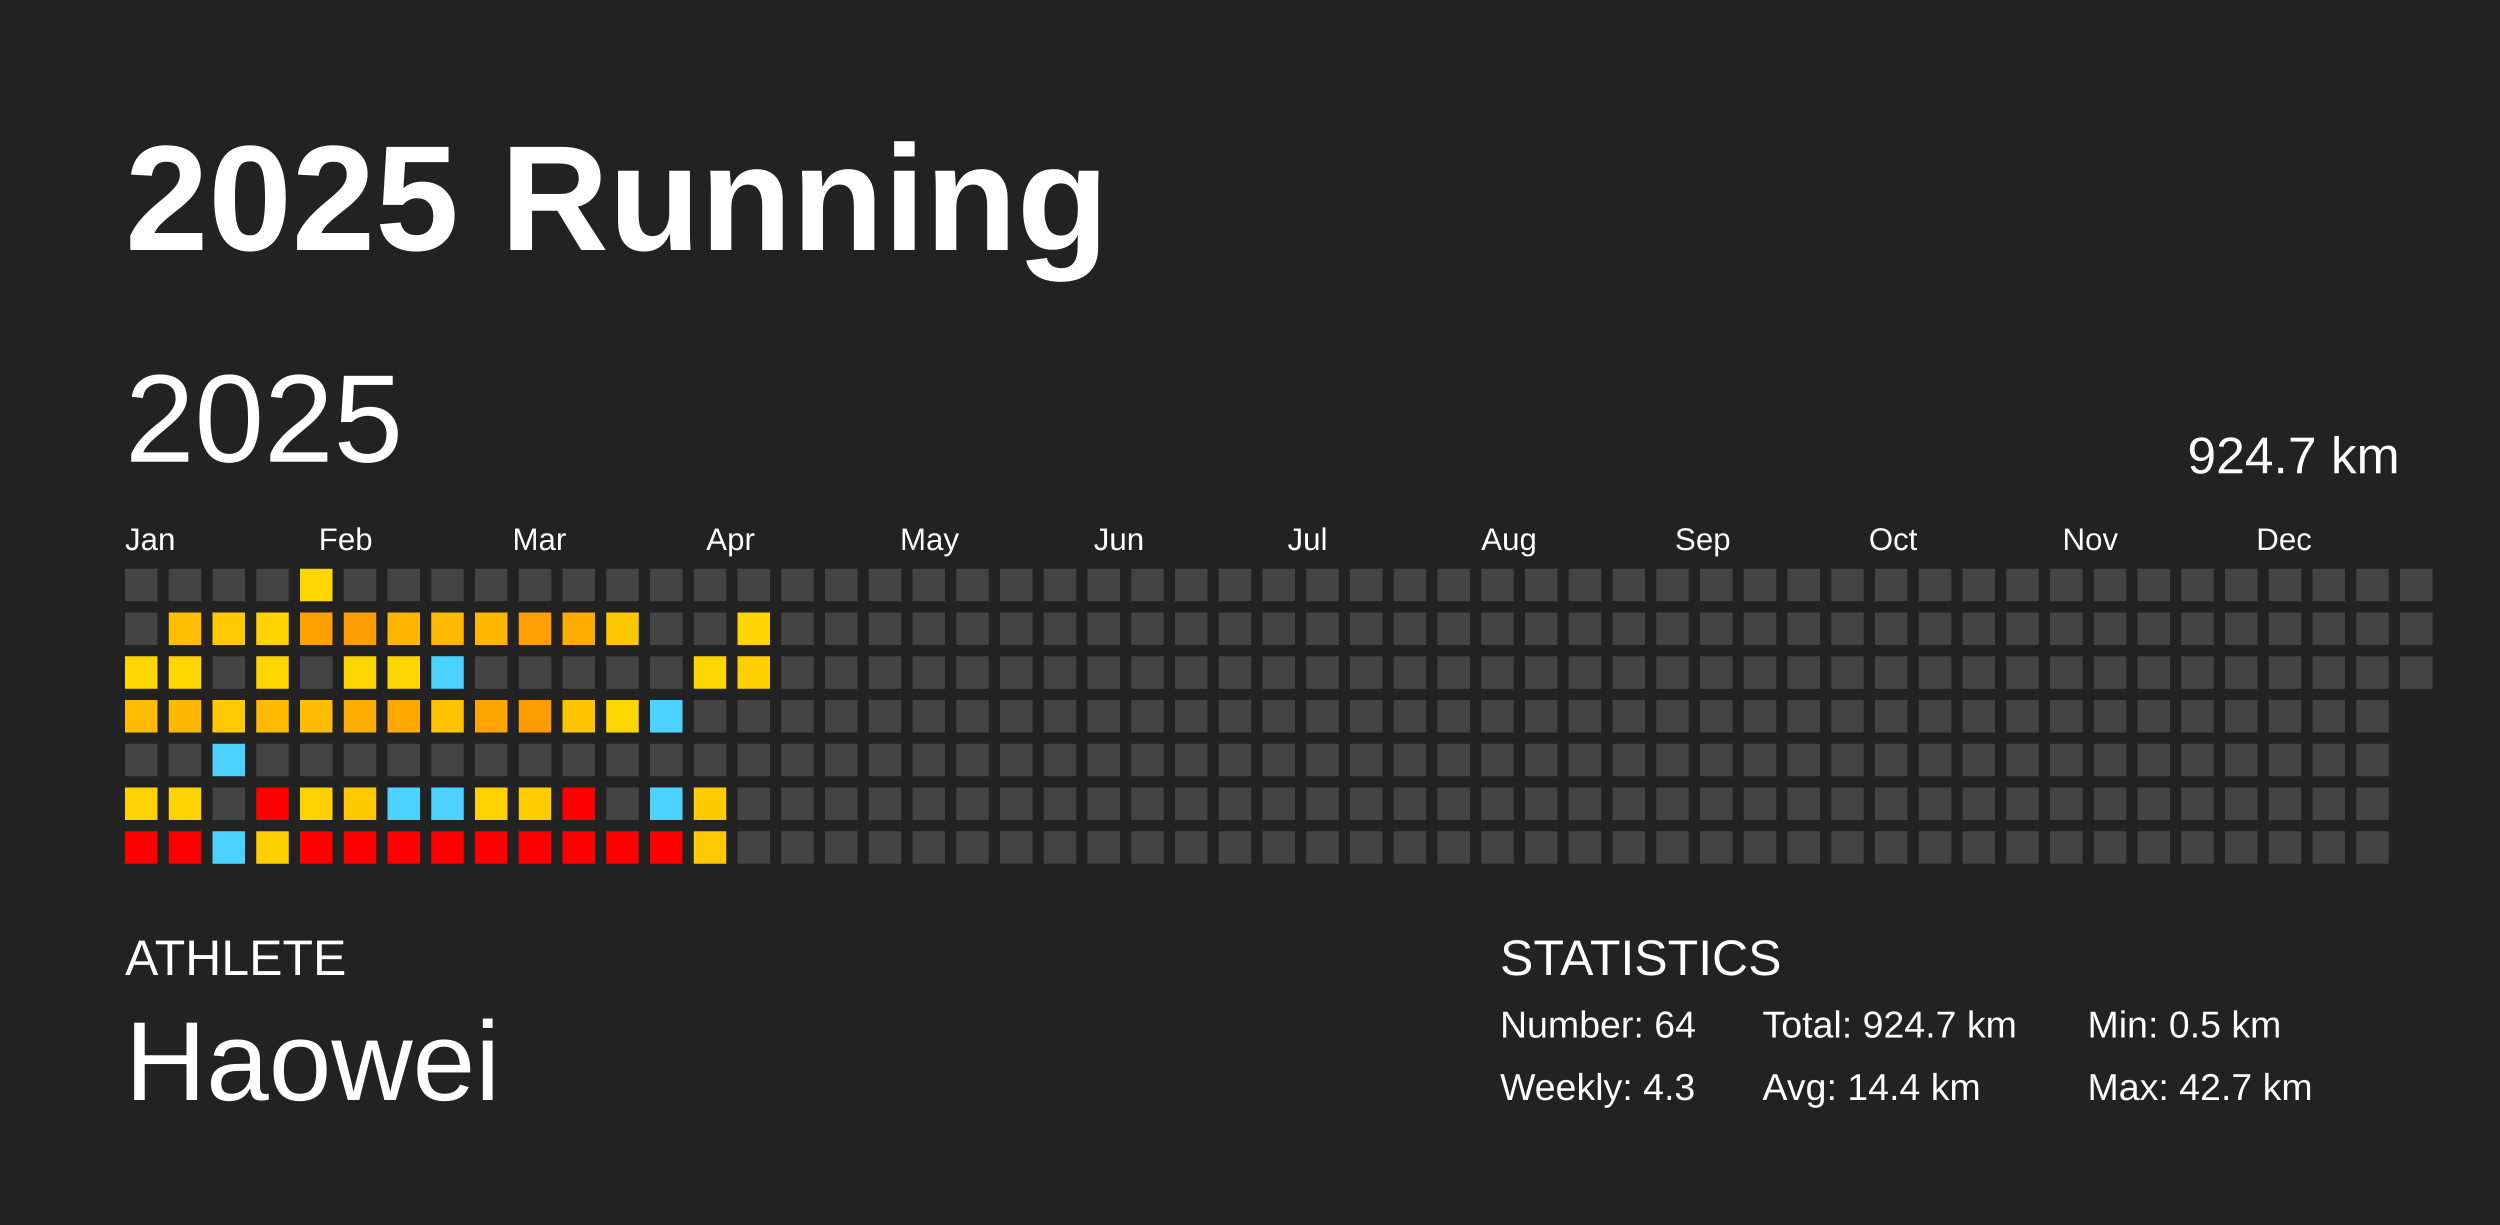
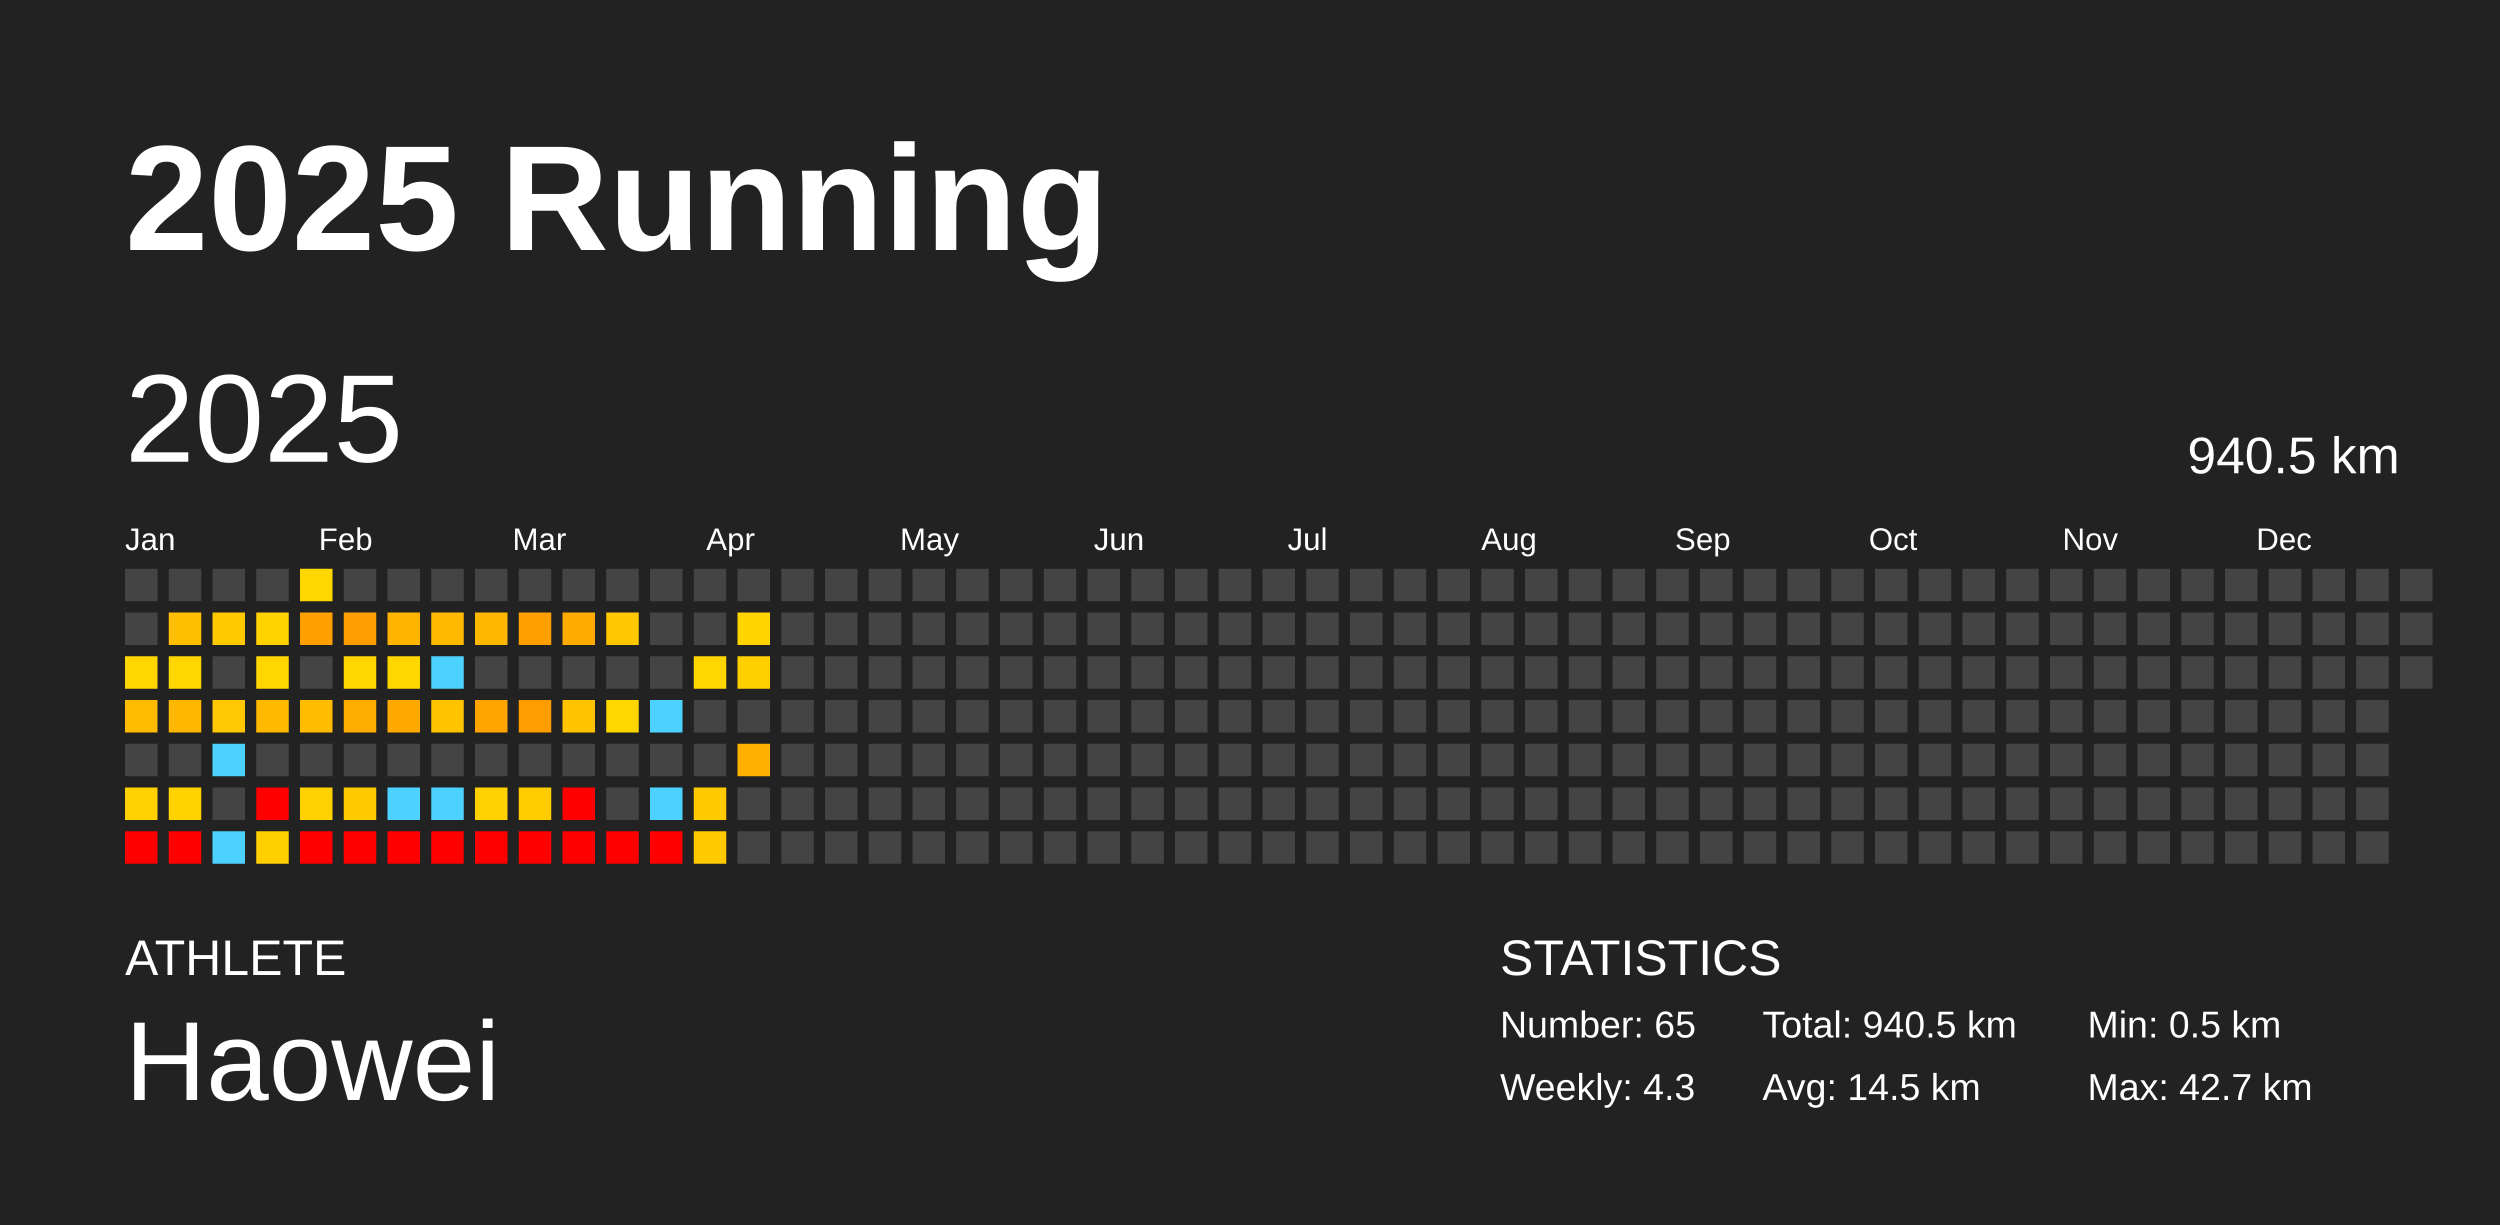
<svg xmlns="http://www.w3.org/2000/svg" baseProfile="full" height="98mm" version="1.1" viewBox="0,0,200,98" width="200mm">
  <defs />
  <rect fill="#222222" height="98" width="200" x="0" y="0" />
  <text fill="#FFFFFF" style="font-size:12px; font-family:Arial; font-weight:bold;" x="10" y="20">2025 Running</text>
  <text fill="#FFFFFF" style="font-size:4px; font-family:Arial" x="10" y="78">ATHLETE</text>
  <text fill="#FFFFFF" style="font-size:9px; font-family:Arial" x="10" y="88">Haowei</text>
  <text fill="#FFFFFF" style="font-size:4px; font-family:Arial" x="120" y="78">STATISTICS</text>
-   <text fill="#FFFFFF" style="font-size:3px; font-family:Arial" x="120" y="83">Number: 64</text>
+   <text fill="#FFFFFF" style="font-size:3px; font-family:Arial" x="120" y="83">Number: 65</text>
  <text fill="#FFFFFF" style="font-size:3px; font-family:Arial" x="120" y="88">Weekly: 4.3</text>
-   <text fill="#FFFFFF" style="font-size:3px; font-family:Arial" x="141" y="83">Total: 924.7 km</text>
-   <text fill="#FFFFFF" style="font-size:3px; font-family:Arial" x="141" y="88">Avg: 14.4 km</text>
+   <text fill="#FFFFFF" style="font-size:3px; font-family:Arial" x="141" y="83">Total: 940.5 km</text>
+   <text fill="#FFFFFF" style="font-size:3px; font-family:Arial" x="141" y="88">Avg: 14.5 km</text>
  <text fill="#FFFFFF" style="font-size:3px; font-family:Arial" x="167" y="83">Min: 0.5 km</text>
  <text fill="#FFFFFF" style="font-size:3px; font-family:Arial" x="167" y="88">Max: 42.7 km</text>
  <text dominant-baseline="hanging" fill="#FFFFFF" style="font-size:10.0px; font-family:Arial;" x="10" y="30">2025</text>
-   <text dominant-baseline="hanging" fill="#FFFFFF" style="font-size:4.125px; font-family:Arial;" x="175" y="35">924.7 km</text>
+   <text dominant-baseline="hanging" fill="#FFFFFF" style="font-size:4.125px; font-family:Arial;" x="175" y="35">940.5 km</text>
  <text fill="#FFFFFF" style="font-size:2.5px; font-family:Arial" x="10.0" y="44">Jan</text>
  <text fill="#FFFFFF" style="font-size:2.5px; font-family:Arial" x="25.5" y="44">Feb</text>
  <text fill="#FFFFFF" style="font-size:2.5px; font-family:Arial" x="41.0" y="44">Mar</text>
  <text fill="#FFFFFF" style="font-size:2.5px; font-family:Arial" x="56.5" y="44">Apr</text>
  <text fill="#FFFFFF" style="font-size:2.5px; font-family:Arial" x="72.0" y="44">May</text>
  <text fill="#FFFFFF" style="font-size:2.5px; font-family:Arial" x="87.5" y="44">Jun</text>
  <text fill="#FFFFFF" style="font-size:2.5px; font-family:Arial" x="103.0" y="44">Jul</text>
  <text fill="#FFFFFF" style="font-size:2.5px; font-family:Arial" x="118.5" y="44">Aug</text>
  <text fill="#FFFFFF" style="font-size:2.5px; font-family:Arial" x="134.0" y="44">Sep</text>
  <text fill="#FFFFFF" style="font-size:2.5px; font-family:Arial" x="149.5" y="44">Oct</text>
  <text fill="#FFFFFF" style="font-size:2.5px; font-family:Arial" x="165.0" y="44">Nov</text>
  <text fill="#FFFFFF" style="font-size:2.5px; font-family:Arial" x="180.5" y="44">Dec</text>
  <rect fill="#444444" height="2.6" width="2.6" x="10.0" y="45.5" />
  <rect fill="#444444" height="2.6" width="2.6" x="10.0" y="49.0" />
  <rect fill="#ffd700" height="2.6" width="2.6" x="10.0" y="52.5" />
  <rect fill="#ffbb00" height="2.6" width="2.6" x="10.0" y="56.0" />
  <rect fill="#444444" height="2.6" width="2.6" x="10.0" y="59.5" />
  <rect fill="#ffd100" height="2.6" width="2.6" x="10.0" y="63.0" />
  <rect fill="red" height="2.6" width="2.6" x="10.0" y="66.5" />
  <rect fill="#444444" height="2.6" width="2.6" x="13.5" y="45.5" />
  <rect fill="#ffbf00" height="2.6" width="2.6" x="13.5" y="49.0" />
  <rect fill="#ffd700" height="2.6" width="2.6" x="13.5" y="52.5" />
  <rect fill="#ffb700" height="2.6" width="2.6" x="13.5" y="56.0" />
  <rect fill="#444444" height="2.6" width="2.6" x="13.5" y="59.5" />
  <rect fill="#ffd200" height="2.6" width="2.6" x="13.5" y="63.0" />
  <rect fill="red" height="2.6" width="2.6" x="13.5" y="66.5" />
  <rect fill="#444444" height="2.6" width="2.6" x="17.0" y="45.5" />
  <rect fill="#ffc900" height="2.6" width="2.6" x="17.0" y="49.0" />
  <rect fill="#444444" height="2.6" width="2.6" x="17.0" y="52.5" />
  <rect fill="#ffc800" height="2.6" width="2.6" x="17.0" y="56.0" />
  <rect fill="#4dd2ff" height="2.6" width="2.6" x="17.0" y="59.5" />
  <rect fill="#444444" height="2.6" width="2.6" x="17.0" y="63.0" />
  <rect fill="#4dd2ff" height="2.6" width="2.6" x="17.0" y="66.5" />
  <rect fill="#444444" height="2.6" width="2.6" x="20.5" y="45.5" />
  <rect fill="#ffd200" height="2.6" width="2.6" x="20.5" y="49.0" />
  <rect fill="#ffd700" height="2.6" width="2.6" x="20.5" y="52.5" />
  <rect fill="#ffba00" height="2.6" width="2.6" x="20.5" y="56.0" />
  <rect fill="#444444" height="2.6" width="2.6" x="20.5" y="59.5" />
  <rect fill="red" height="2.6" width="2.6" x="20.5" y="63.0" />
  <rect fill="#ffcf00" height="2.6" width="2.6" x="20.5" y="66.5" />
  <rect fill="#ffd700" height="2.6" width="2.6" x="24.0" y="45.5" />
  <rect fill="#ff9f00" height="2.6" width="2.6" x="24.0" y="49.0" />
  <rect fill="#444444" height="2.6" width="2.6" x="24.0" y="52.5" />
  <rect fill="#ffbc00" height="2.6" width="2.6" x="24.0" y="56.0" />
  <rect fill="#444444" height="2.6" width="2.6" x="24.0" y="59.5" />
  <rect fill="#ffd100" height="2.6" width="2.6" x="24.0" y="63.0" />
  <rect fill="red" height="2.6" width="2.6" x="24.0" y="66.5" />
  <rect fill="#444444" height="2.6" width="2.6" x="27.5" y="45.5" />
  <rect fill="#ff9e00" height="2.6" width="2.6" x="27.5" y="49.0" />
  <rect fill="#ffd700" height="2.6" width="2.6" x="27.5" y="52.5" />
  <rect fill="#ffad00" height="2.6" width="2.6" x="27.5" y="56.0" />
  <rect fill="#444444" height="2.6" width="2.6" x="27.5" y="59.5" />
  <rect fill="#ffca00" height="2.6" width="2.6" x="27.5" y="63.0" />
  <rect fill="red" height="2.6" width="2.6" x="27.5" y="66.5" />
  <rect fill="#444444" height="2.6" width="2.6" x="31.0" y="45.5" />
  <rect fill="#ffb500" height="2.6" width="2.6" x="31.0" y="49.0" />
  <rect fill="#ffd700" height="2.6" width="2.6" x="31.0" y="52.5" />
  <rect fill="#ffa800" height="2.6" width="2.6" x="31.0" y="56.0" />
  <rect fill="#444444" height="2.6" width="2.6" x="31.0" y="59.5" />
  <rect fill="#4dd2ff" height="2.6" width="2.6" x="31.0" y="63.0" />
  <rect fill="red" height="2.6" width="2.6" x="31.0" y="66.5" />
  <rect fill="#444444" height="2.6" width="2.6" x="34.5" y="45.5" />
  <rect fill="#ffba00" height="2.6" width="2.6" x="34.5" y="49.0" />
  <rect fill="#4dd2ff" height="2.6" width="2.6" x="34.5" y="52.5" />
  <rect fill="#ffc300" height="2.6" width="2.6" x="34.5" y="56.0" />
  <rect fill="#444444" height="2.6" width="2.6" x="34.5" y="59.5" />
  <rect fill="#4dd2ff" height="2.6" width="2.6" x="34.5" y="63.0" />
  <rect fill="red" height="2.6" width="2.6" x="34.5" y="66.5" />
  <rect fill="#444444" height="2.6" width="2.6" x="38.0" y="45.5" />
  <rect fill="#ffb700" height="2.6" width="2.6" x="38.0" y="49.0" />
  <rect fill="#444444" height="2.6" width="2.6" x="38.0" y="52.5" />
  <rect fill="#ffa400" height="2.6" width="2.6" x="38.0" y="56.0" />
  <rect fill="#444444" height="2.6" width="2.6" x="38.0" y="59.5" />
  <rect fill="#ffd100" height="2.6" width="2.6" x="38.0" y="63.0" />
  <rect fill="red" height="2.6" width="2.6" x="38.0" y="66.5" />
  <rect fill="#444444" height="2.6" width="2.6" x="41.5" y="45.5" />
  <rect fill="#ffa000" height="2.6" width="2.6" x="41.5" y="49.0" />
  <rect fill="#444444" height="2.6" width="2.6" x="41.5" y="52.5" />
  <rect fill="#ff9c00" height="2.6" width="2.6" x="41.5" y="56.0" />
  <rect fill="#444444" height="2.6" width="2.6" x="41.5" y="59.5" />
  <rect fill="#ffcc00" height="2.6" width="2.6" x="41.5" y="63.0" />
  <rect fill="red" height="2.6" width="2.6" x="41.5" y="66.5" />
  <rect fill="#444444" height="2.6" width="2.6" x="45.0" y="45.5" />
  <rect fill="#ffab00" height="2.6" width="2.6" x="45.0" y="49.0" />
  <rect fill="#444444" height="2.6" width="2.6" x="45.0" y="52.5" />
  <rect fill="#ffc300" height="2.6" width="2.6" x="45.0" y="56.0" />
  <rect fill="#444444" height="2.6" width="2.6" x="45.0" y="59.5" />
  <rect fill="red" height="2.6" width="2.6" x="45.0" y="63.0" />
  <rect fill="red" height="2.6" width="2.6" x="45.0" y="66.5" />
  <rect fill="#444444" height="2.6" width="2.6" x="48.5" y="45.5" />
  <rect fill="#ffc700" height="2.6" width="2.6" x="48.5" y="49.0" />
  <rect fill="#444444" height="2.6" width="2.6" x="48.5" y="52.5" />
  <rect fill="#ffd700" height="2.6" width="2.6" x="48.5" y="56.0" />
  <rect fill="#444444" height="2.6" width="2.6" x="48.5" y="59.5" />
  <rect fill="#444444" height="2.6" width="2.6" x="48.5" y="63.0" />
  <rect fill="red" height="2.6" width="2.6" x="48.5" y="66.5" />
  <rect fill="#444444" height="2.6" width="2.6" x="52.0" y="45.5" />
  <rect fill="#444444" height="2.6" width="2.6" x="52.0" y="49.0" />
  <rect fill="#444444" height="2.6" width="2.6" x="52.0" y="52.5" />
  <rect fill="#4dd2ff" height="2.6" width="2.6" x="52.0" y="56.0" />
  <rect fill="#444444" height="2.6" width="2.6" x="52.0" y="59.5" />
  <rect fill="#4dd2ff" height="2.6" width="2.6" x="52.0" y="63.0" />
  <rect fill="red" height="2.6" width="2.6" x="52.0" y="66.5" />
  <rect fill="#444444" height="2.6" width="2.6" x="55.5" y="45.5" />
  <rect fill="#444444" height="2.6" width="2.6" x="55.5" y="49.0" />
  <rect fill="#ffd700" height="2.6" width="2.6" x="55.5" y="52.5" />
  <rect fill="#444444" height="2.6" width="2.6" x="55.5" y="56.0" />
  <rect fill="#444444" height="2.6" width="2.6" x="55.5" y="59.5" />
  <rect fill="#ffcb00" height="2.6" width="2.6" x="55.5" y="63.0" />
  <rect fill="#ffc900" height="2.6" width="2.6" x="55.5" y="66.5" />
  <rect fill="#444444" height="2.6" width="2.6" x="59.0" y="45.5" />
  <rect fill="#ffd400" height="2.6" width="2.6" x="59.0" y="49.0" />
  <rect fill="#ffcf00" height="2.6" width="2.6" x="59.0" y="52.5" />
  <rect fill="#444444" height="2.6" width="2.6" x="59.0" y="56.0" />
-   <rect fill="#444444" height="2.6" width="2.6" x="59.0" y="59.5" />
+   <rect fill="#ffb000" height="2.6" width="2.6" x="59.0" y="59.5" />
  <rect fill="#444444" height="2.6" width="2.6" x="59.0" y="63.0" />
  <rect fill="#444444" height="2.6" width="2.6" x="59.0" y="66.5" />
  <rect fill="#444444" height="2.6" width="2.6" x="62.5" y="45.5" />
  <rect fill="#444444" height="2.6" width="2.6" x="62.5" y="49.0" />
  <rect fill="#444444" height="2.6" width="2.6" x="62.5" y="52.5" />
  <rect fill="#444444" height="2.6" width="2.6" x="62.5" y="56.0" />
  <rect fill="#444444" height="2.6" width="2.6" x="62.5" y="59.5" />
  <rect fill="#444444" height="2.6" width="2.6" x="62.5" y="63.0" />
  <rect fill="#444444" height="2.6" width="2.6" x="62.5" y="66.5" />
  <rect fill="#444444" height="2.6" width="2.6" x="66.0" y="45.5" />
  <rect fill="#444444" height="2.6" width="2.6" x="66.0" y="49.0" />
  <rect fill="#444444" height="2.6" width="2.6" x="66.0" y="52.5" />
  <rect fill="#444444" height="2.6" width="2.6" x="66.0" y="56.0" />
  <rect fill="#444444" height="2.6" width="2.6" x="66.0" y="59.5" />
  <rect fill="#444444" height="2.6" width="2.6" x="66.0" y="63.0" />
  <rect fill="#444444" height="2.6" width="2.6" x="66.0" y="66.5" />
  <rect fill="#444444" height="2.6" width="2.6" x="69.5" y="45.5" />
  <rect fill="#444444" height="2.6" width="2.6" x="69.5" y="49.0" />
  <rect fill="#444444" height="2.6" width="2.6" x="69.5" y="52.5" />
  <rect fill="#444444" height="2.6" width="2.6" x="69.5" y="56.0" />
  <rect fill="#444444" height="2.6" width="2.6" x="69.5" y="59.5" />
  <rect fill="#444444" height="2.6" width="2.6" x="69.5" y="63.0" />
  <rect fill="#444444" height="2.6" width="2.6" x="69.5" y="66.5" />
  <rect fill="#444444" height="2.6" width="2.6" x="73.0" y="45.5" />
  <rect fill="#444444" height="2.6" width="2.6" x="73.0" y="49.0" />
  <rect fill="#444444" height="2.6" width="2.6" x="73.0" y="52.5" />
  <rect fill="#444444" height="2.6" width="2.6" x="73.0" y="56.0" />
  <rect fill="#444444" height="2.6" width="2.6" x="73.0" y="59.5" />
  <rect fill="#444444" height="2.6" width="2.6" x="73.0" y="63.0" />
  <rect fill="#444444" height="2.6" width="2.6" x="73.0" y="66.5" />
  <rect fill="#444444" height="2.6" width="2.6" x="76.5" y="45.5" />
  <rect fill="#444444" height="2.6" width="2.6" x="76.5" y="49.0" />
  <rect fill="#444444" height="2.6" width="2.6" x="76.5" y="52.5" />
  <rect fill="#444444" height="2.6" width="2.6" x="76.5" y="56.0" />
  <rect fill="#444444" height="2.6" width="2.6" x="76.5" y="59.5" />
  <rect fill="#444444" height="2.6" width="2.6" x="76.5" y="63.0" />
  <rect fill="#444444" height="2.6" width="2.6" x="76.5" y="66.5" />
  <rect fill="#444444" height="2.6" width="2.6" x="80.0" y="45.5" />
  <rect fill="#444444" height="2.6" width="2.6" x="80.0" y="49.0" />
  <rect fill="#444444" height="2.6" width="2.6" x="80.0" y="52.5" />
  <rect fill="#444444" height="2.6" width="2.6" x="80.0" y="56.0" />
  <rect fill="#444444" height="2.6" width="2.6" x="80.0" y="59.5" />
  <rect fill="#444444" height="2.6" width="2.6" x="80.0" y="63.0" />
  <rect fill="#444444" height="2.6" width="2.6" x="80.0" y="66.5" />
  <rect fill="#444444" height="2.6" width="2.6" x="83.5" y="45.5" />
  <rect fill="#444444" height="2.6" width="2.6" x="83.5" y="49.0" />
  <rect fill="#444444" height="2.6" width="2.6" x="83.5" y="52.5" />
  <rect fill="#444444" height="2.6" width="2.6" x="83.5" y="56.0" />
  <rect fill="#444444" height="2.6" width="2.6" x="83.5" y="59.5" />
  <rect fill="#444444" height="2.6" width="2.6" x="83.5" y="63.0" />
  <rect fill="#444444" height="2.6" width="2.6" x="83.5" y="66.5" />
  <rect fill="#444444" height="2.6" width="2.6" x="87.0" y="45.5" />
  <rect fill="#444444" height="2.6" width="2.6" x="87.0" y="49.0" />
  <rect fill="#444444" height="2.6" width="2.6" x="87.0" y="52.5" />
  <rect fill="#444444" height="2.6" width="2.6" x="87.0" y="56.0" />
  <rect fill="#444444" height="2.6" width="2.6" x="87.0" y="59.5" />
  <rect fill="#444444" height="2.6" width="2.6" x="87.0" y="63.0" />
  <rect fill="#444444" height="2.6" width="2.6" x="87.0" y="66.5" />
  <rect fill="#444444" height="2.6" width="2.6" x="90.5" y="45.5" />
  <rect fill="#444444" height="2.6" width="2.6" x="90.5" y="49.0" />
  <rect fill="#444444" height="2.6" width="2.6" x="90.5" y="52.5" />
  <rect fill="#444444" height="2.6" width="2.6" x="90.5" y="56.0" />
  <rect fill="#444444" height="2.6" width="2.6" x="90.5" y="59.5" />
  <rect fill="#444444" height="2.6" width="2.6" x="90.5" y="63.0" />
  <rect fill="#444444" height="2.6" width="2.6" x="90.5" y="66.5" />
  <rect fill="#444444" height="2.6" width="2.6" x="94.0" y="45.5" />
  <rect fill="#444444" height="2.6" width="2.6" x="94.0" y="49.0" />
  <rect fill="#444444" height="2.6" width="2.6" x="94.0" y="52.5" />
  <rect fill="#444444" height="2.6" width="2.6" x="94.0" y="56.0" />
  <rect fill="#444444" height="2.6" width="2.6" x="94.0" y="59.5" />
  <rect fill="#444444" height="2.6" width="2.6" x="94.0" y="63.0" />
  <rect fill="#444444" height="2.6" width="2.6" x="94.0" y="66.5" />
  <rect fill="#444444" height="2.6" width="2.6" x="97.5" y="45.5" />
  <rect fill="#444444" height="2.6" width="2.6" x="97.5" y="49.0" />
  <rect fill="#444444" height="2.6" width="2.6" x="97.5" y="52.5" />
  <rect fill="#444444" height="2.6" width="2.6" x="97.5" y="56.0" />
  <rect fill="#444444" height="2.6" width="2.6" x="97.5" y="59.5" />
  <rect fill="#444444" height="2.6" width="2.6" x="97.5" y="63.0" />
  <rect fill="#444444" height="2.6" width="2.6" x="97.5" y="66.5" />
  <rect fill="#444444" height="2.6" width="2.6" x="101.0" y="45.5" />
  <rect fill="#444444" height="2.6" width="2.6" x="101.0" y="49.0" />
  <rect fill="#444444" height="2.6" width="2.6" x="101.0" y="52.5" />
  <rect fill="#444444" height="2.6" width="2.6" x="101.0" y="56.0" />
  <rect fill="#444444" height="2.6" width="2.6" x="101.0" y="59.5" />
  <rect fill="#444444" height="2.6" width="2.6" x="101.0" y="63.0" />
  <rect fill="#444444" height="2.6" width="2.6" x="101.0" y="66.5" />
  <rect fill="#444444" height="2.6" width="2.6" x="104.5" y="45.5" />
  <rect fill="#444444" height="2.6" width="2.6" x="104.5" y="49.0" />
  <rect fill="#444444" height="2.6" width="2.6" x="104.5" y="52.5" />
  <rect fill="#444444" height="2.6" width="2.6" x="104.5" y="56.0" />
  <rect fill="#444444" height="2.6" width="2.6" x="104.5" y="59.5" />
  <rect fill="#444444" height="2.6" width="2.6" x="104.5" y="63.0" />
  <rect fill="#444444" height="2.6" width="2.6" x="104.5" y="66.5" />
  <rect fill="#444444" height="2.6" width="2.6" x="108.0" y="45.5" />
  <rect fill="#444444" height="2.6" width="2.6" x="108.0" y="49.0" />
  <rect fill="#444444" height="2.6" width="2.6" x="108.0" y="52.5" />
  <rect fill="#444444" height="2.6" width="2.6" x="108.0" y="56.0" />
  <rect fill="#444444" height="2.6" width="2.6" x="108.0" y="59.5" />
  <rect fill="#444444" height="2.6" width="2.6" x="108.0" y="63.0" />
  <rect fill="#444444" height="2.6" width="2.6" x="108.0" y="66.5" />
  <rect fill="#444444" height="2.6" width="2.6" x="111.5" y="45.5" />
  <rect fill="#444444" height="2.6" width="2.6" x="111.5" y="49.0" />
  <rect fill="#444444" height="2.6" width="2.6" x="111.5" y="52.5" />
  <rect fill="#444444" height="2.6" width="2.6" x="111.5" y="56.0" />
  <rect fill="#444444" height="2.6" width="2.6" x="111.5" y="59.5" />
  <rect fill="#444444" height="2.6" width="2.6" x="111.5" y="63.0" />
  <rect fill="#444444" height="2.6" width="2.6" x="111.5" y="66.5" />
  <rect fill="#444444" height="2.6" width="2.6" x="115.0" y="45.5" />
  <rect fill="#444444" height="2.6" width="2.6" x="115.0" y="49.0" />
  <rect fill="#444444" height="2.6" width="2.6" x="115.0" y="52.5" />
  <rect fill="#444444" height="2.6" width="2.6" x="115.0" y="56.0" />
  <rect fill="#444444" height="2.6" width="2.6" x="115.0" y="59.5" />
  <rect fill="#444444" height="2.6" width="2.6" x="115.0" y="63.0" />
  <rect fill="#444444" height="2.6" width="2.6" x="115.0" y="66.5" />
  <rect fill="#444444" height="2.6" width="2.6" x="118.5" y="45.5" />
  <rect fill="#444444" height="2.6" width="2.6" x="118.5" y="49.0" />
  <rect fill="#444444" height="2.6" width="2.6" x="118.5" y="52.5" />
  <rect fill="#444444" height="2.6" width="2.6" x="118.5" y="56.0" />
  <rect fill="#444444" height="2.6" width="2.6" x="118.5" y="59.5" />
  <rect fill="#444444" height="2.6" width="2.6" x="118.5" y="63.0" />
  <rect fill="#444444" height="2.6" width="2.6" x="118.5" y="66.5" />
  <rect fill="#444444" height="2.6" width="2.6" x="122.0" y="45.5" />
  <rect fill="#444444" height="2.6" width="2.6" x="122.0" y="49.0" />
  <rect fill="#444444" height="2.6" width="2.6" x="122.0" y="52.5" />
  <rect fill="#444444" height="2.6" width="2.6" x="122.0" y="56.0" />
  <rect fill="#444444" height="2.6" width="2.6" x="122.0" y="59.5" />
  <rect fill="#444444" height="2.6" width="2.6" x="122.0" y="63.0" />
  <rect fill="#444444" height="2.6" width="2.6" x="122.0" y="66.5" />
  <rect fill="#444444" height="2.6" width="2.6" x="125.5" y="45.5" />
  <rect fill="#444444" height="2.6" width="2.6" x="125.5" y="49.0" />
  <rect fill="#444444" height="2.6" width="2.6" x="125.5" y="52.5" />
  <rect fill="#444444" height="2.6" width="2.6" x="125.5" y="56.0" />
  <rect fill="#444444" height="2.6" width="2.6" x="125.5" y="59.5" />
  <rect fill="#444444" height="2.6" width="2.6" x="125.5" y="63.0" />
  <rect fill="#444444" height="2.6" width="2.6" x="125.5" y="66.5" />
  <rect fill="#444444" height="2.6" width="2.6" x="129.0" y="45.5" />
  <rect fill="#444444" height="2.6" width="2.6" x="129.0" y="49.0" />
  <rect fill="#444444" height="2.6" width="2.6" x="129.0" y="52.5" />
  <rect fill="#444444" height="2.6" width="2.6" x="129.0" y="56.0" />
  <rect fill="#444444" height="2.6" width="2.6" x="129.0" y="59.5" />
  <rect fill="#444444" height="2.6" width="2.6" x="129.0" y="63.0" />
  <rect fill="#444444" height="2.6" width="2.6" x="129.0" y="66.5" />
  <rect fill="#444444" height="2.6" width="2.6" x="132.5" y="45.5" />
  <rect fill="#444444" height="2.6" width="2.6" x="132.5" y="49.0" />
  <rect fill="#444444" height="2.6" width="2.6" x="132.5" y="52.5" />
  <rect fill="#444444" height="2.6" width="2.6" x="132.5" y="56.0" />
  <rect fill="#444444" height="2.6" width="2.6" x="132.5" y="59.5" />
  <rect fill="#444444" height="2.6" width="2.6" x="132.5" y="63.0" />
  <rect fill="#444444" height="2.6" width="2.6" x="132.5" y="66.5" />
  <rect fill="#444444" height="2.6" width="2.6" x="136.0" y="45.5" />
  <rect fill="#444444" height="2.6" width="2.6" x="136.0" y="49.0" />
  <rect fill="#444444" height="2.6" width="2.6" x="136.0" y="52.5" />
  <rect fill="#444444" height="2.6" width="2.6" x="136.0" y="56.0" />
  <rect fill="#444444" height="2.6" width="2.6" x="136.0" y="59.5" />
  <rect fill="#444444" height="2.6" width="2.6" x="136.0" y="63.0" />
  <rect fill="#444444" height="2.6" width="2.6" x="136.0" y="66.5" />
  <rect fill="#444444" height="2.6" width="2.6" x="139.5" y="45.5" />
  <rect fill="#444444" height="2.6" width="2.6" x="139.5" y="49.0" />
  <rect fill="#444444" height="2.6" width="2.6" x="139.5" y="52.5" />
  <rect fill="#444444" height="2.6" width="2.6" x="139.5" y="56.0" />
  <rect fill="#444444" height="2.6" width="2.6" x="139.5" y="59.5" />
  <rect fill="#444444" height="2.6" width="2.6" x="139.5" y="63.0" />
  <rect fill="#444444" height="2.6" width="2.6" x="139.5" y="66.5" />
  <rect fill="#444444" height="2.6" width="2.6" x="143.0" y="45.5" />
  <rect fill="#444444" height="2.6" width="2.6" x="143.0" y="49.0" />
  <rect fill="#444444" height="2.6" width="2.6" x="143.0" y="52.5" />
  <rect fill="#444444" height="2.6" width="2.6" x="143.0" y="56.0" />
  <rect fill="#444444" height="2.6" width="2.6" x="143.0" y="59.5" />
  <rect fill="#444444" height="2.6" width="2.6" x="143.0" y="63.0" />
  <rect fill="#444444" height="2.6" width="2.6" x="143.0" y="66.5" />
  <rect fill="#444444" height="2.6" width="2.6" x="146.5" y="45.5" />
  <rect fill="#444444" height="2.6" width="2.6" x="146.5" y="49.0" />
  <rect fill="#444444" height="2.6" width="2.6" x="146.5" y="52.5" />
  <rect fill="#444444" height="2.6" width="2.6" x="146.5" y="56.0" />
  <rect fill="#444444" height="2.6" width="2.6" x="146.5" y="59.5" />
  <rect fill="#444444" height="2.6" width="2.6" x="146.5" y="63.0" />
  <rect fill="#444444" height="2.6" width="2.6" x="146.5" y="66.5" />
  <rect fill="#444444" height="2.6" width="2.6" x="150.0" y="45.5" />
  <rect fill="#444444" height="2.6" width="2.6" x="150.0" y="49.0" />
  <rect fill="#444444" height="2.6" width="2.6" x="150.0" y="52.5" />
  <rect fill="#444444" height="2.6" width="2.6" x="150.0" y="56.0" />
  <rect fill="#444444" height="2.6" width="2.6" x="150.0" y="59.5" />
  <rect fill="#444444" height="2.6" width="2.6" x="150.0" y="63.0" />
  <rect fill="#444444" height="2.6" width="2.6" x="150.0" y="66.5" />
  <rect fill="#444444" height="2.6" width="2.6" x="153.5" y="45.5" />
  <rect fill="#444444" height="2.6" width="2.6" x="153.5" y="49.0" />
  <rect fill="#444444" height="2.6" width="2.6" x="153.5" y="52.5" />
  <rect fill="#444444" height="2.6" width="2.6" x="153.5" y="56.0" />
  <rect fill="#444444" height="2.6" width="2.6" x="153.5" y="59.5" />
  <rect fill="#444444" height="2.6" width="2.6" x="153.5" y="63.0" />
  <rect fill="#444444" height="2.6" width="2.6" x="153.5" y="66.5" />
  <rect fill="#444444" height="2.6" width="2.6" x="157.0" y="45.5" />
  <rect fill="#444444" height="2.6" width="2.6" x="157.0" y="49.0" />
  <rect fill="#444444" height="2.6" width="2.6" x="157.0" y="52.5" />
  <rect fill="#444444" height="2.6" width="2.6" x="157.0" y="56.0" />
  <rect fill="#444444" height="2.6" width="2.6" x="157.0" y="59.5" />
  <rect fill="#444444" height="2.6" width="2.6" x="157.0" y="63.0" />
  <rect fill="#444444" height="2.6" width="2.6" x="157.0" y="66.5" />
  <rect fill="#444444" height="2.6" width="2.6" x="160.5" y="45.5" />
  <rect fill="#444444" height="2.6" width="2.6" x="160.5" y="49.0" />
  <rect fill="#444444" height="2.6" width="2.6" x="160.5" y="52.5" />
  <rect fill="#444444" height="2.6" width="2.6" x="160.5" y="56.0" />
  <rect fill="#444444" height="2.6" width="2.6" x="160.5" y="59.5" />
  <rect fill="#444444" height="2.6" width="2.6" x="160.5" y="63.0" />
  <rect fill="#444444" height="2.6" width="2.6" x="160.5" y="66.5" />
  <rect fill="#444444" height="2.6" width="2.6" x="164.0" y="45.5" />
  <rect fill="#444444" height="2.6" width="2.6" x="164.0" y="49.0" />
  <rect fill="#444444" height="2.6" width="2.6" x="164.0" y="52.5" />
  <rect fill="#444444" height="2.6" width="2.6" x="164.0" y="56.0" />
  <rect fill="#444444" height="2.6" width="2.6" x="164.0" y="59.5" />
  <rect fill="#444444" height="2.6" width="2.6" x="164.0" y="63.0" />
  <rect fill="#444444" height="2.6" width="2.6" x="164.0" y="66.5" />
  <rect fill="#444444" height="2.6" width="2.6" x="167.5" y="45.5" />
  <rect fill="#444444" height="2.6" width="2.6" x="167.5" y="49.0" />
  <rect fill="#444444" height="2.6" width="2.6" x="167.5" y="52.5" />
  <rect fill="#444444" height="2.6" width="2.6" x="167.5" y="56.0" />
  <rect fill="#444444" height="2.6" width="2.6" x="167.5" y="59.5" />
  <rect fill="#444444" height="2.6" width="2.6" x="167.5" y="63.0" />
  <rect fill="#444444" height="2.6" width="2.6" x="167.5" y="66.5" />
  <rect fill="#444444" height="2.6" width="2.6" x="171.0" y="45.5" />
  <rect fill="#444444" height="2.6" width="2.6" x="171.0" y="49.0" />
  <rect fill="#444444" height="2.6" width="2.6" x="171.0" y="52.5" />
  <rect fill="#444444" height="2.6" width="2.6" x="171.0" y="56.0" />
  <rect fill="#444444" height="2.6" width="2.6" x="171.0" y="59.5" />
  <rect fill="#444444" height="2.6" width="2.6" x="171.0" y="63.0" />
  <rect fill="#444444" height="2.6" width="2.6" x="171.0" y="66.5" />
  <rect fill="#444444" height="2.6" width="2.6" x="174.5" y="45.5" />
  <rect fill="#444444" height="2.6" width="2.6" x="174.5" y="49.0" />
  <rect fill="#444444" height="2.6" width="2.6" x="174.5" y="52.5" />
  <rect fill="#444444" height="2.6" width="2.6" x="174.5" y="56.0" />
  <rect fill="#444444" height="2.6" width="2.6" x="174.5" y="59.5" />
  <rect fill="#444444" height="2.6" width="2.6" x="174.5" y="63.0" />
  <rect fill="#444444" height="2.6" width="2.6" x="174.5" y="66.5" />
  <rect fill="#444444" height="2.6" width="2.6" x="178.0" y="45.5" />
  <rect fill="#444444" height="2.6" width="2.6" x="178.0" y="49.0" />
  <rect fill="#444444" height="2.6" width="2.6" x="178.0" y="52.5" />
  <rect fill="#444444" height="2.6" width="2.6" x="178.0" y="56.0" />
  <rect fill="#444444" height="2.6" width="2.6" x="178.0" y="59.5" />
  <rect fill="#444444" height="2.6" width="2.6" x="178.0" y="63.0" />
  <rect fill="#444444" height="2.6" width="2.6" x="178.0" y="66.5" />
  <rect fill="#444444" height="2.6" width="2.6" x="181.5" y="45.5" />
  <rect fill="#444444" height="2.6" width="2.6" x="181.5" y="49.0" />
  <rect fill="#444444" height="2.6" width="2.6" x="181.5" y="52.5" />
  <rect fill="#444444" height="2.6" width="2.6" x="181.5" y="56.0" />
  <rect fill="#444444" height="2.6" width="2.6" x="181.5" y="59.5" />
  <rect fill="#444444" height="2.6" width="2.6" x="181.5" y="63.0" />
  <rect fill="#444444" height="2.6" width="2.6" x="181.5" y="66.5" />
  <rect fill="#444444" height="2.6" width="2.6" x="185.0" y="45.5" />
  <rect fill="#444444" height="2.6" width="2.6" x="185.0" y="49.0" />
  <rect fill="#444444" height="2.6" width="2.6" x="185.0" y="52.5" />
  <rect fill="#444444" height="2.6" width="2.6" x="185.0" y="56.0" />
  <rect fill="#444444" height="2.6" width="2.6" x="185.0" y="59.5" />
  <rect fill="#444444" height="2.6" width="2.6" x="185.0" y="63.0" />
  <rect fill="#444444" height="2.6" width="2.6" x="185.0" y="66.5" />
  <rect fill="#444444" height="2.6" width="2.6" x="188.5" y="45.5" />
  <rect fill="#444444" height="2.6" width="2.6" x="188.5" y="49.0" />
  <rect fill="#444444" height="2.6" width="2.6" x="188.5" y="52.5" />
  <rect fill="#444444" height="2.6" width="2.6" x="188.5" y="56.0" />
  <rect fill="#444444" height="2.6" width="2.6" x="188.5" y="59.5" />
  <rect fill="#444444" height="2.6" width="2.6" x="188.5" y="63.0" />
  <rect fill="#444444" height="2.6" width="2.6" x="188.5" y="66.5" />
  <rect fill="#444444" height="2.6" width="2.6" x="192.0" y="45.5" />
  <rect fill="#444444" height="2.6" width="2.6" x="192.0" y="49.0" />
  <rect fill="#444444" height="2.6" width="2.6" x="192.0" y="52.5" />
</svg>
